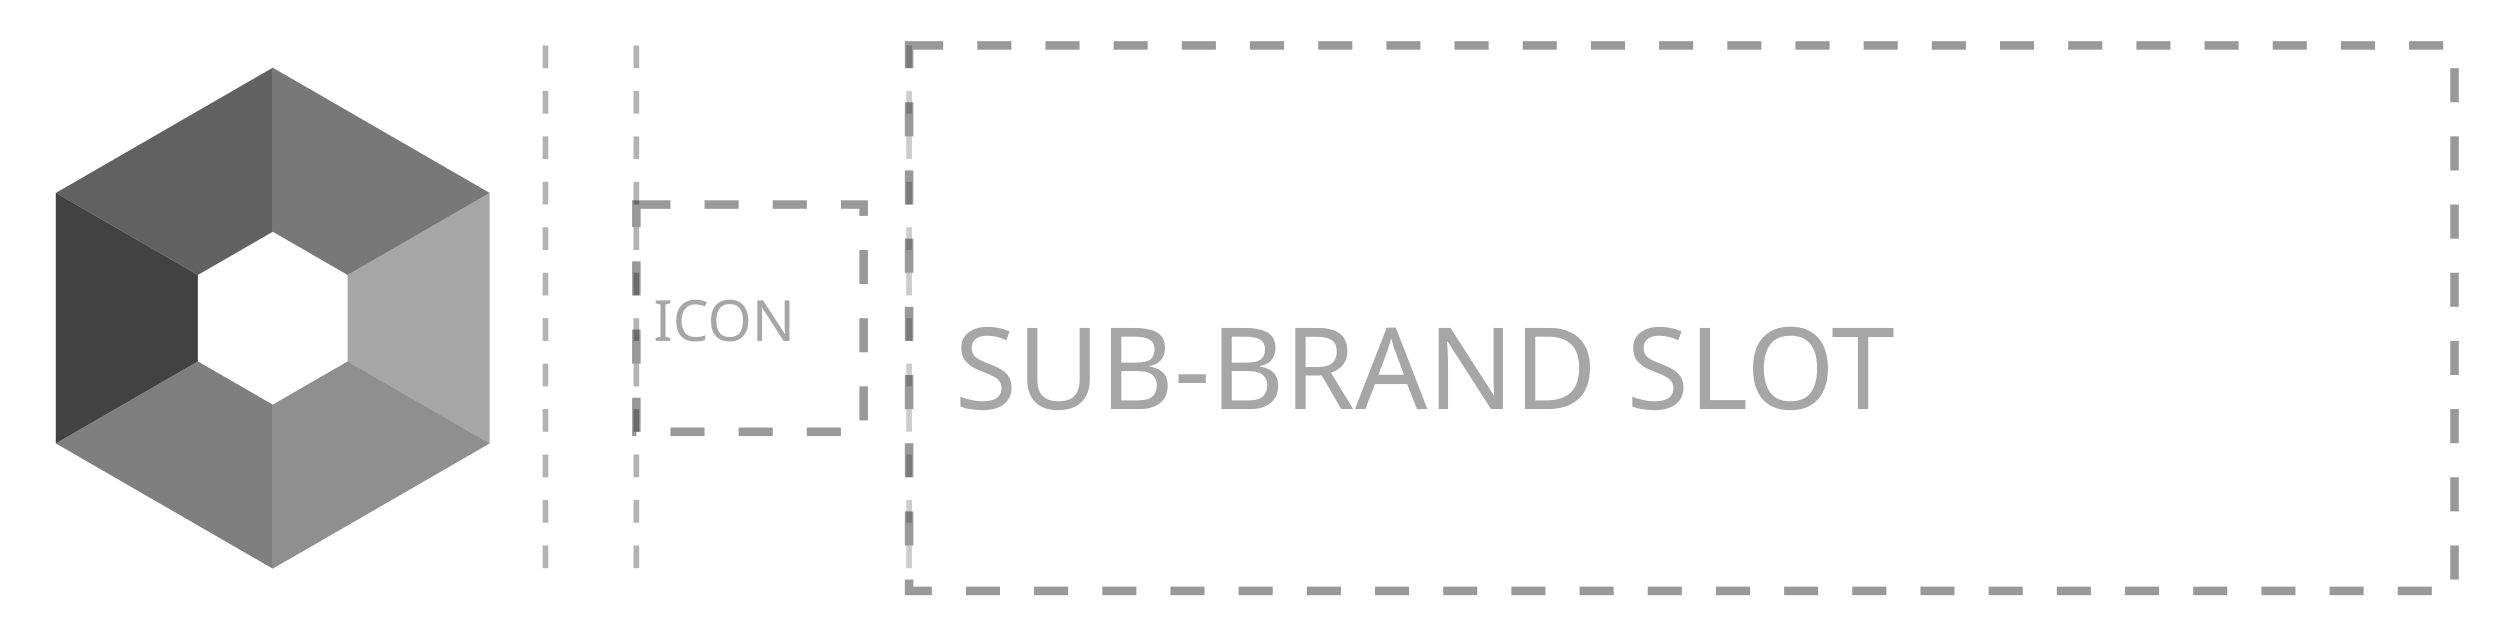
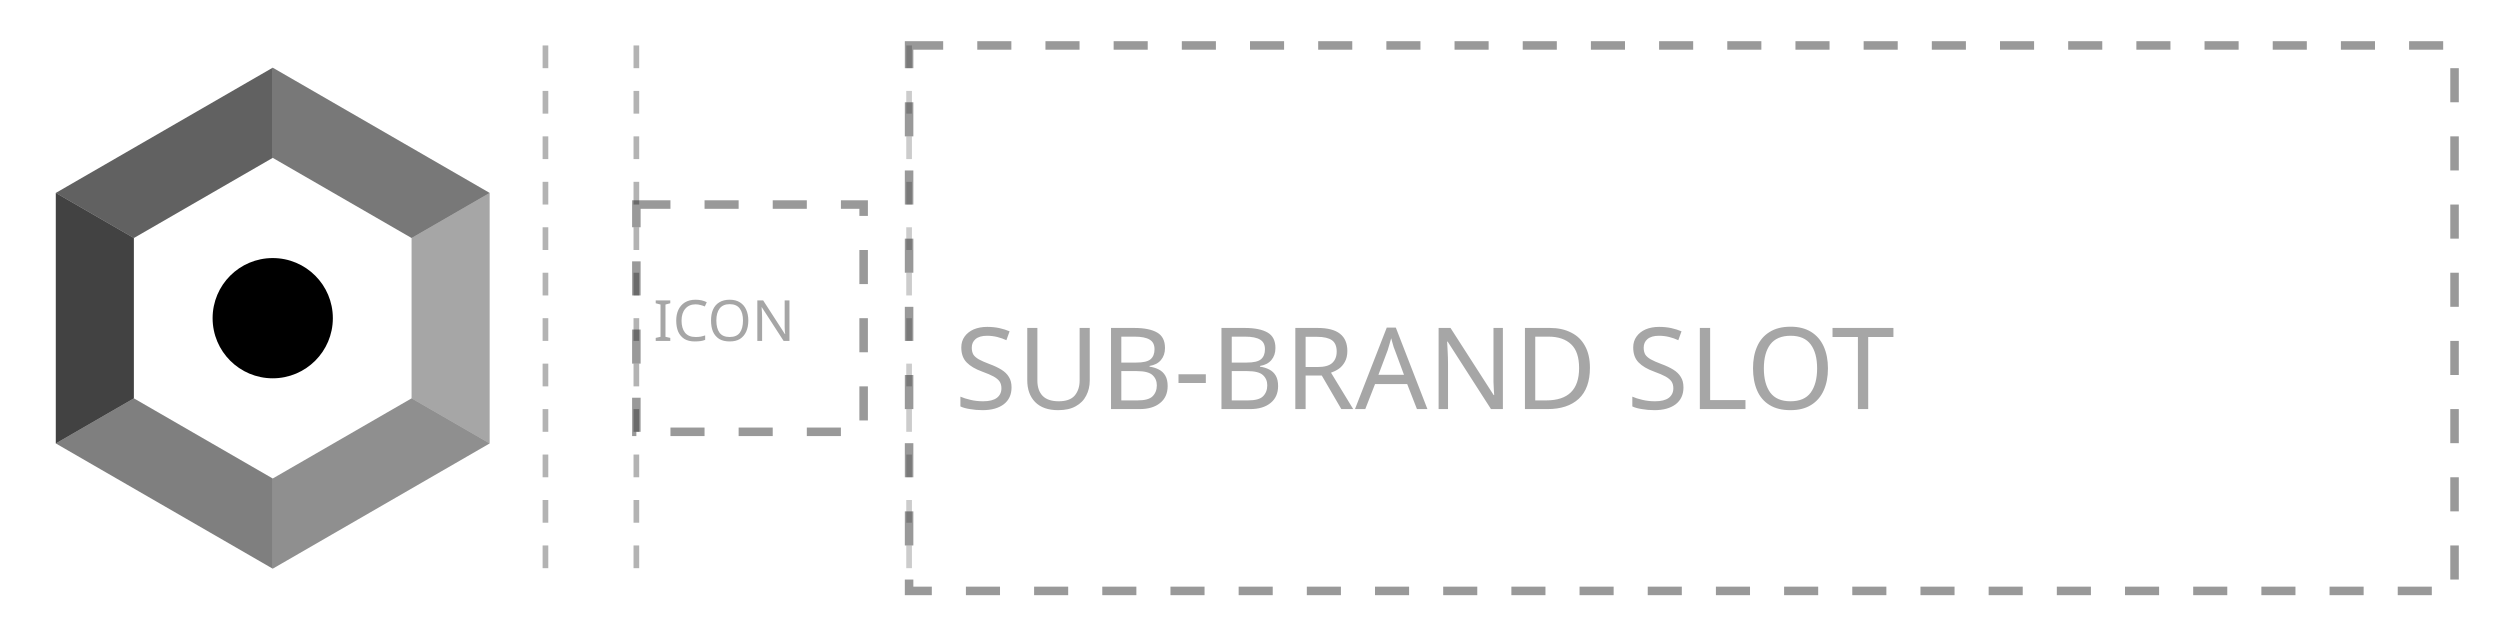
<svg xmlns="http://www.w3.org/2000/svg" viewBox="0 0 220 56" width="440" height="112">
  <svg x="0" y="4" width="48" height="48" viewBox="0 0 540 540">
    <g fill="currentColor">
-       <path d="M 270 22 L 484.77 146 L 344.1 227.22 L 270 184.44 Z" opacity="0.53" />
-       <path d="M 484.77 146 L 484.77 394 L 344.1 312.78 L 344.1 227.22 Z" opacity="0.35" />
-       <path d="M 484.77 394 L 270 518 L 270 355.56 L 344.1 312.78 Z" opacity="0.44" />
-       <path d="M 270 518 L 55.23 394 L 195.9 312.78 L 270 355.56 Z" opacity="0.50" />
-       <path d="M 55.23 394 L 55.23 146 L 195.9 227.22 L 195.9 312.78 Z" opacity="0.74" />
-       <path d="M 55.23 146 L 270 22 L 270 184.44 L 195.9 227.22 Z" opacity="0.62" />
+       <path d="M 270 22 L 484.77 146 L 407.46 190.64 L 270 111.28 Z" opacity="0.53" />
+       <path d="M 484.77 146 L 484.77 394 L 407.46 349.36 L 407.46 190.64 Z" opacity="0.35" />
+       <path d="M 484.77 394 L 270 518 L 270 428.72 L 407.46 349.36 Z" opacity="0.44" />
+       <path d="M 270 518 L 55.23 394 L 132.54 349.36 L 270 428.72 Z" opacity="0.50" />
+       <path d="M 55.23 394 L 55.23 146 L 132.54 190.64 L 132.54 349.36 Z" opacity="0.74" />
+       <path d="M 55.23 146 L 270 22 L 270 111.28 L 132.54 190.64 Z" opacity="0.62" />
+       <circle cx="270" cy="270" r="59.52" />
    </g>
  </svg>
  <line x1="48" y1="4" x2="48" y2="52" stroke="currentColor" stroke-width="0.5" stroke-dasharray="2,2" opacity="0.3" />
  <line x1="56" y1="4" x2="56" y2="52" stroke="currentColor" stroke-width="0.5" stroke-dasharray="2,2" opacity="0.3" />
  <rect x="56" y="18" width="20" height="20" fill="none" stroke="currentColor" stroke-width="0.75" stroke-dasharray="3,3" opacity="0.4" />
  <text x="57.5" y="30" font-family="'Space Grotesk',system-ui,sans-serif" font-size="5" fill="currentColor" opacity="0.35">ICON</text>
  <line x1="80" y1="4" x2="80" y2="52" stroke="currentColor" stroke-width="0.5" stroke-dasharray="2,2" opacity="0.2" />
  <rect x="80" y="4" width="136" height="48" fill="none" stroke="currentColor" stroke-width="0.75" stroke-dasharray="3,3" opacity="0.4" />
  <text x="84" y="36" font-family="'Space Grotesk',system-ui,sans-serif" font-size="10" fill="currentColor" opacity="0.35">SUB-BRAND SLOT</text>
</svg>
